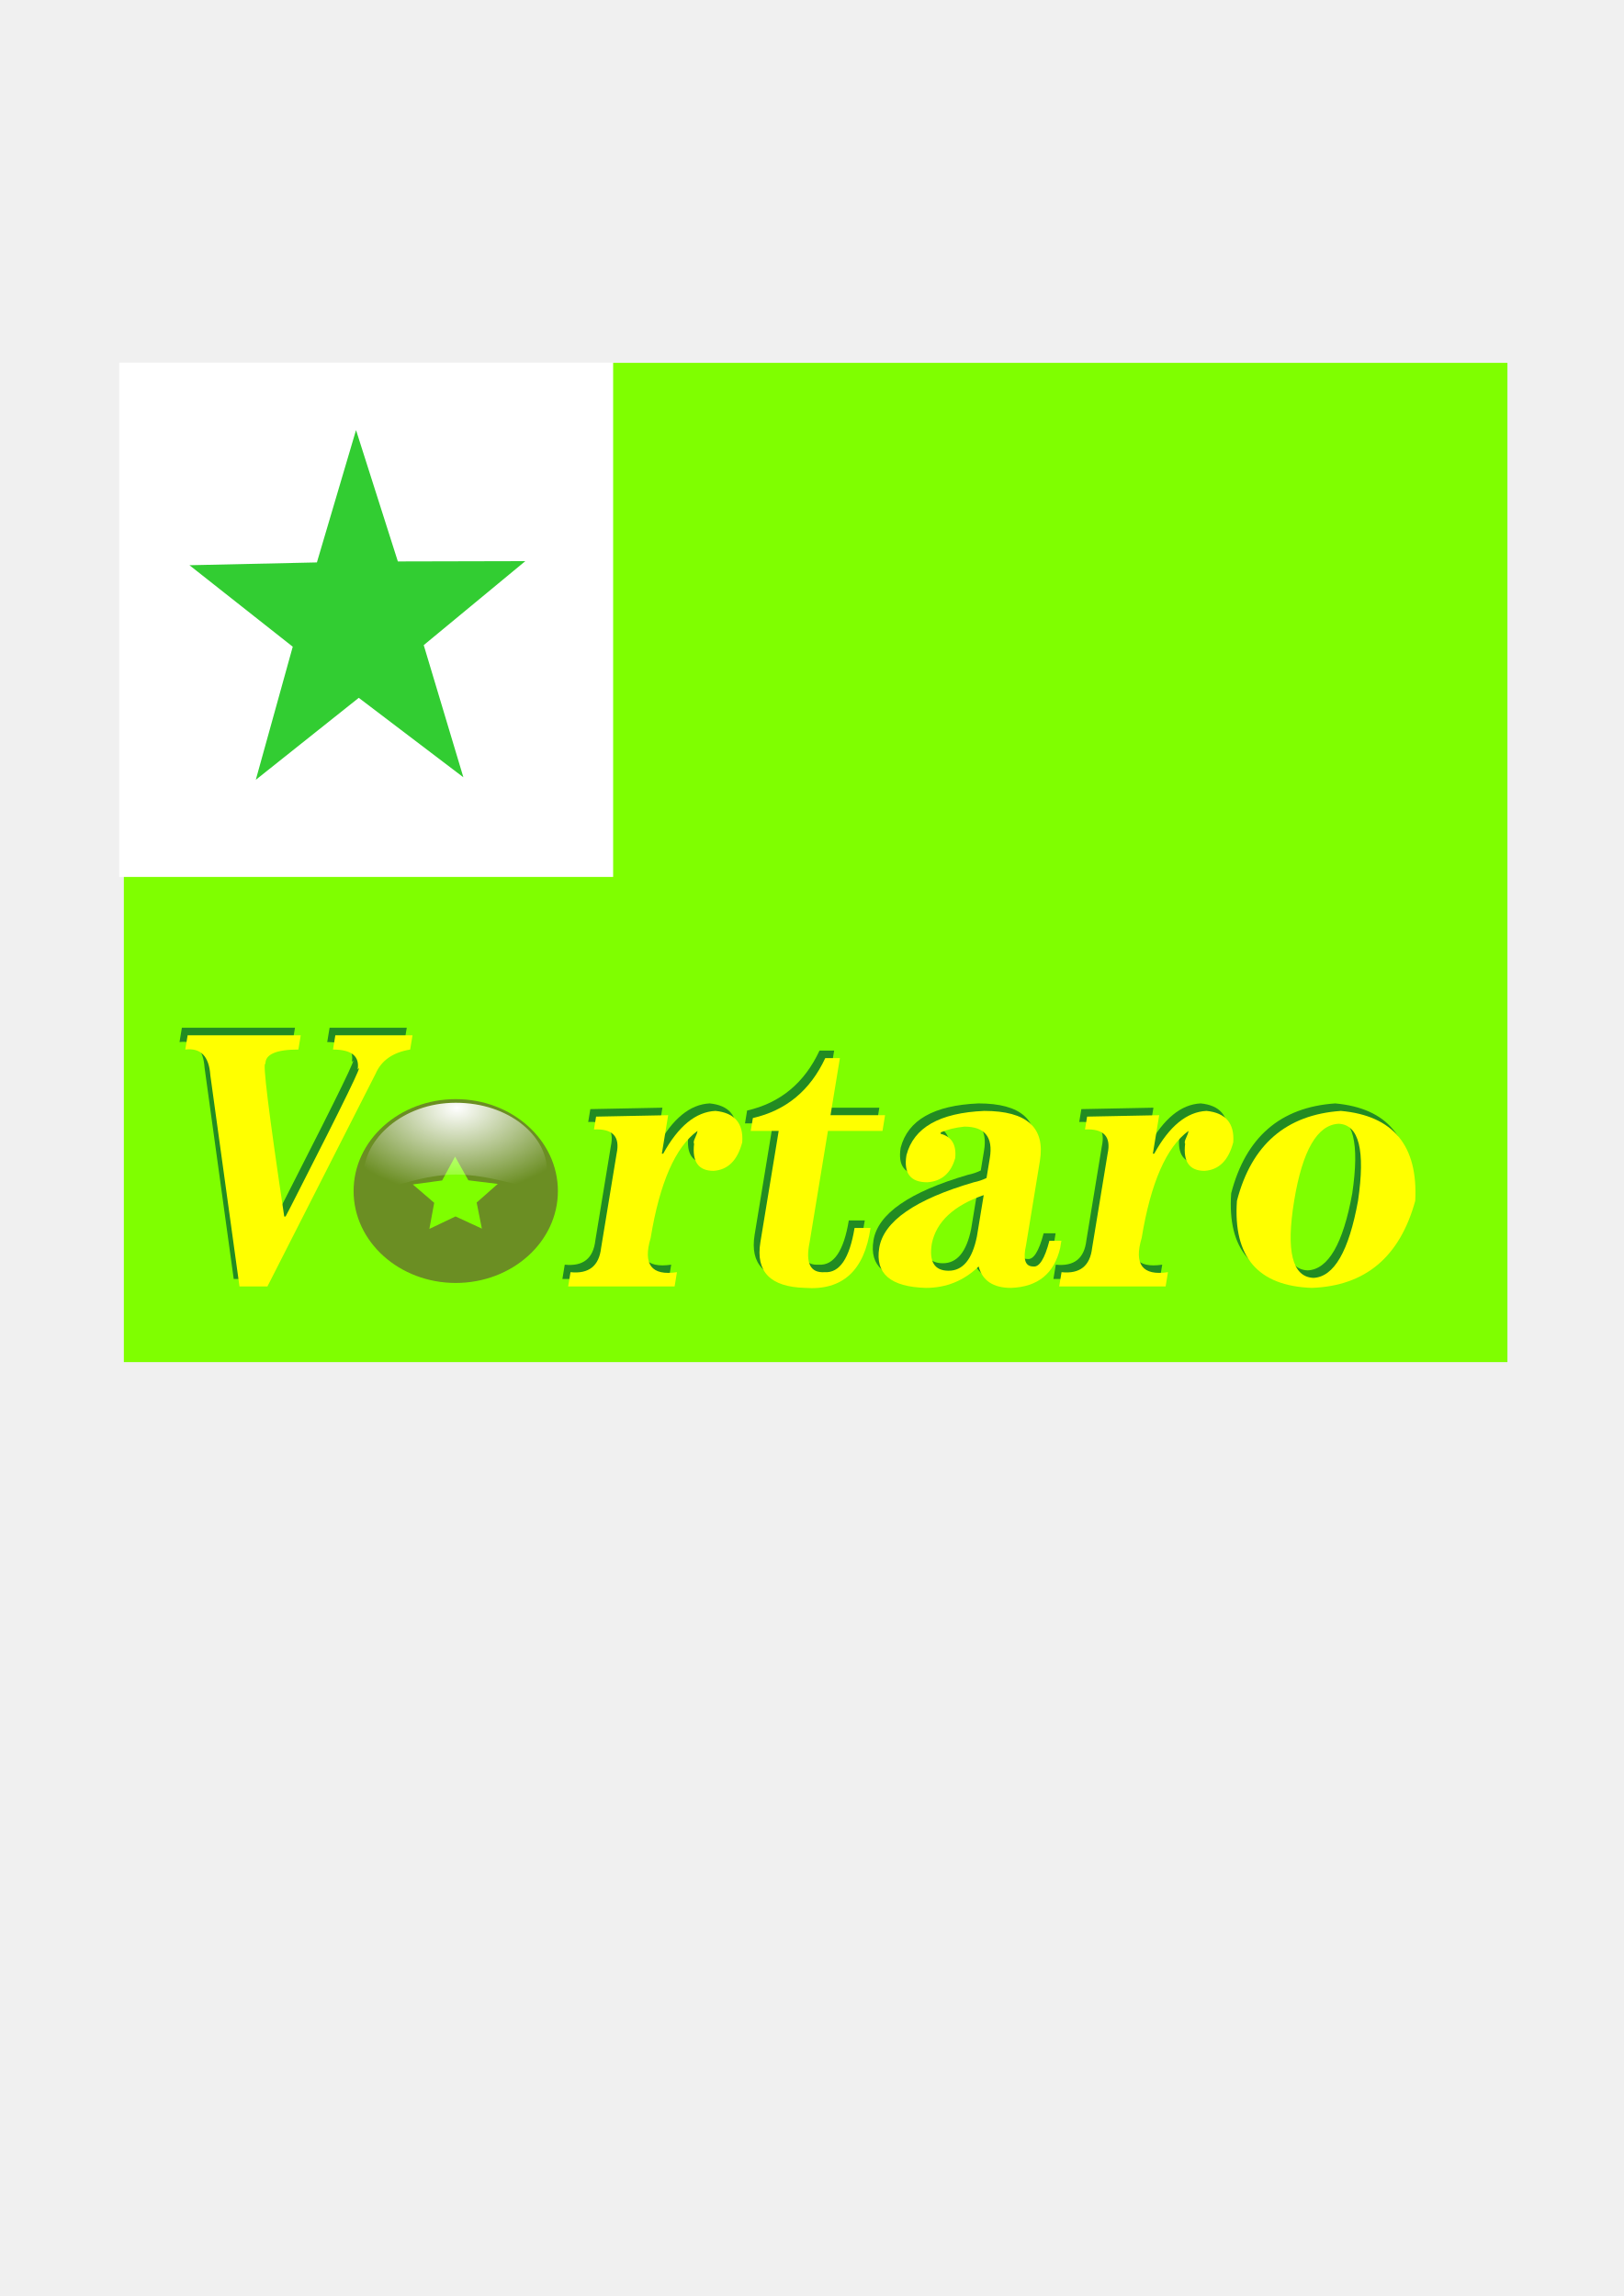
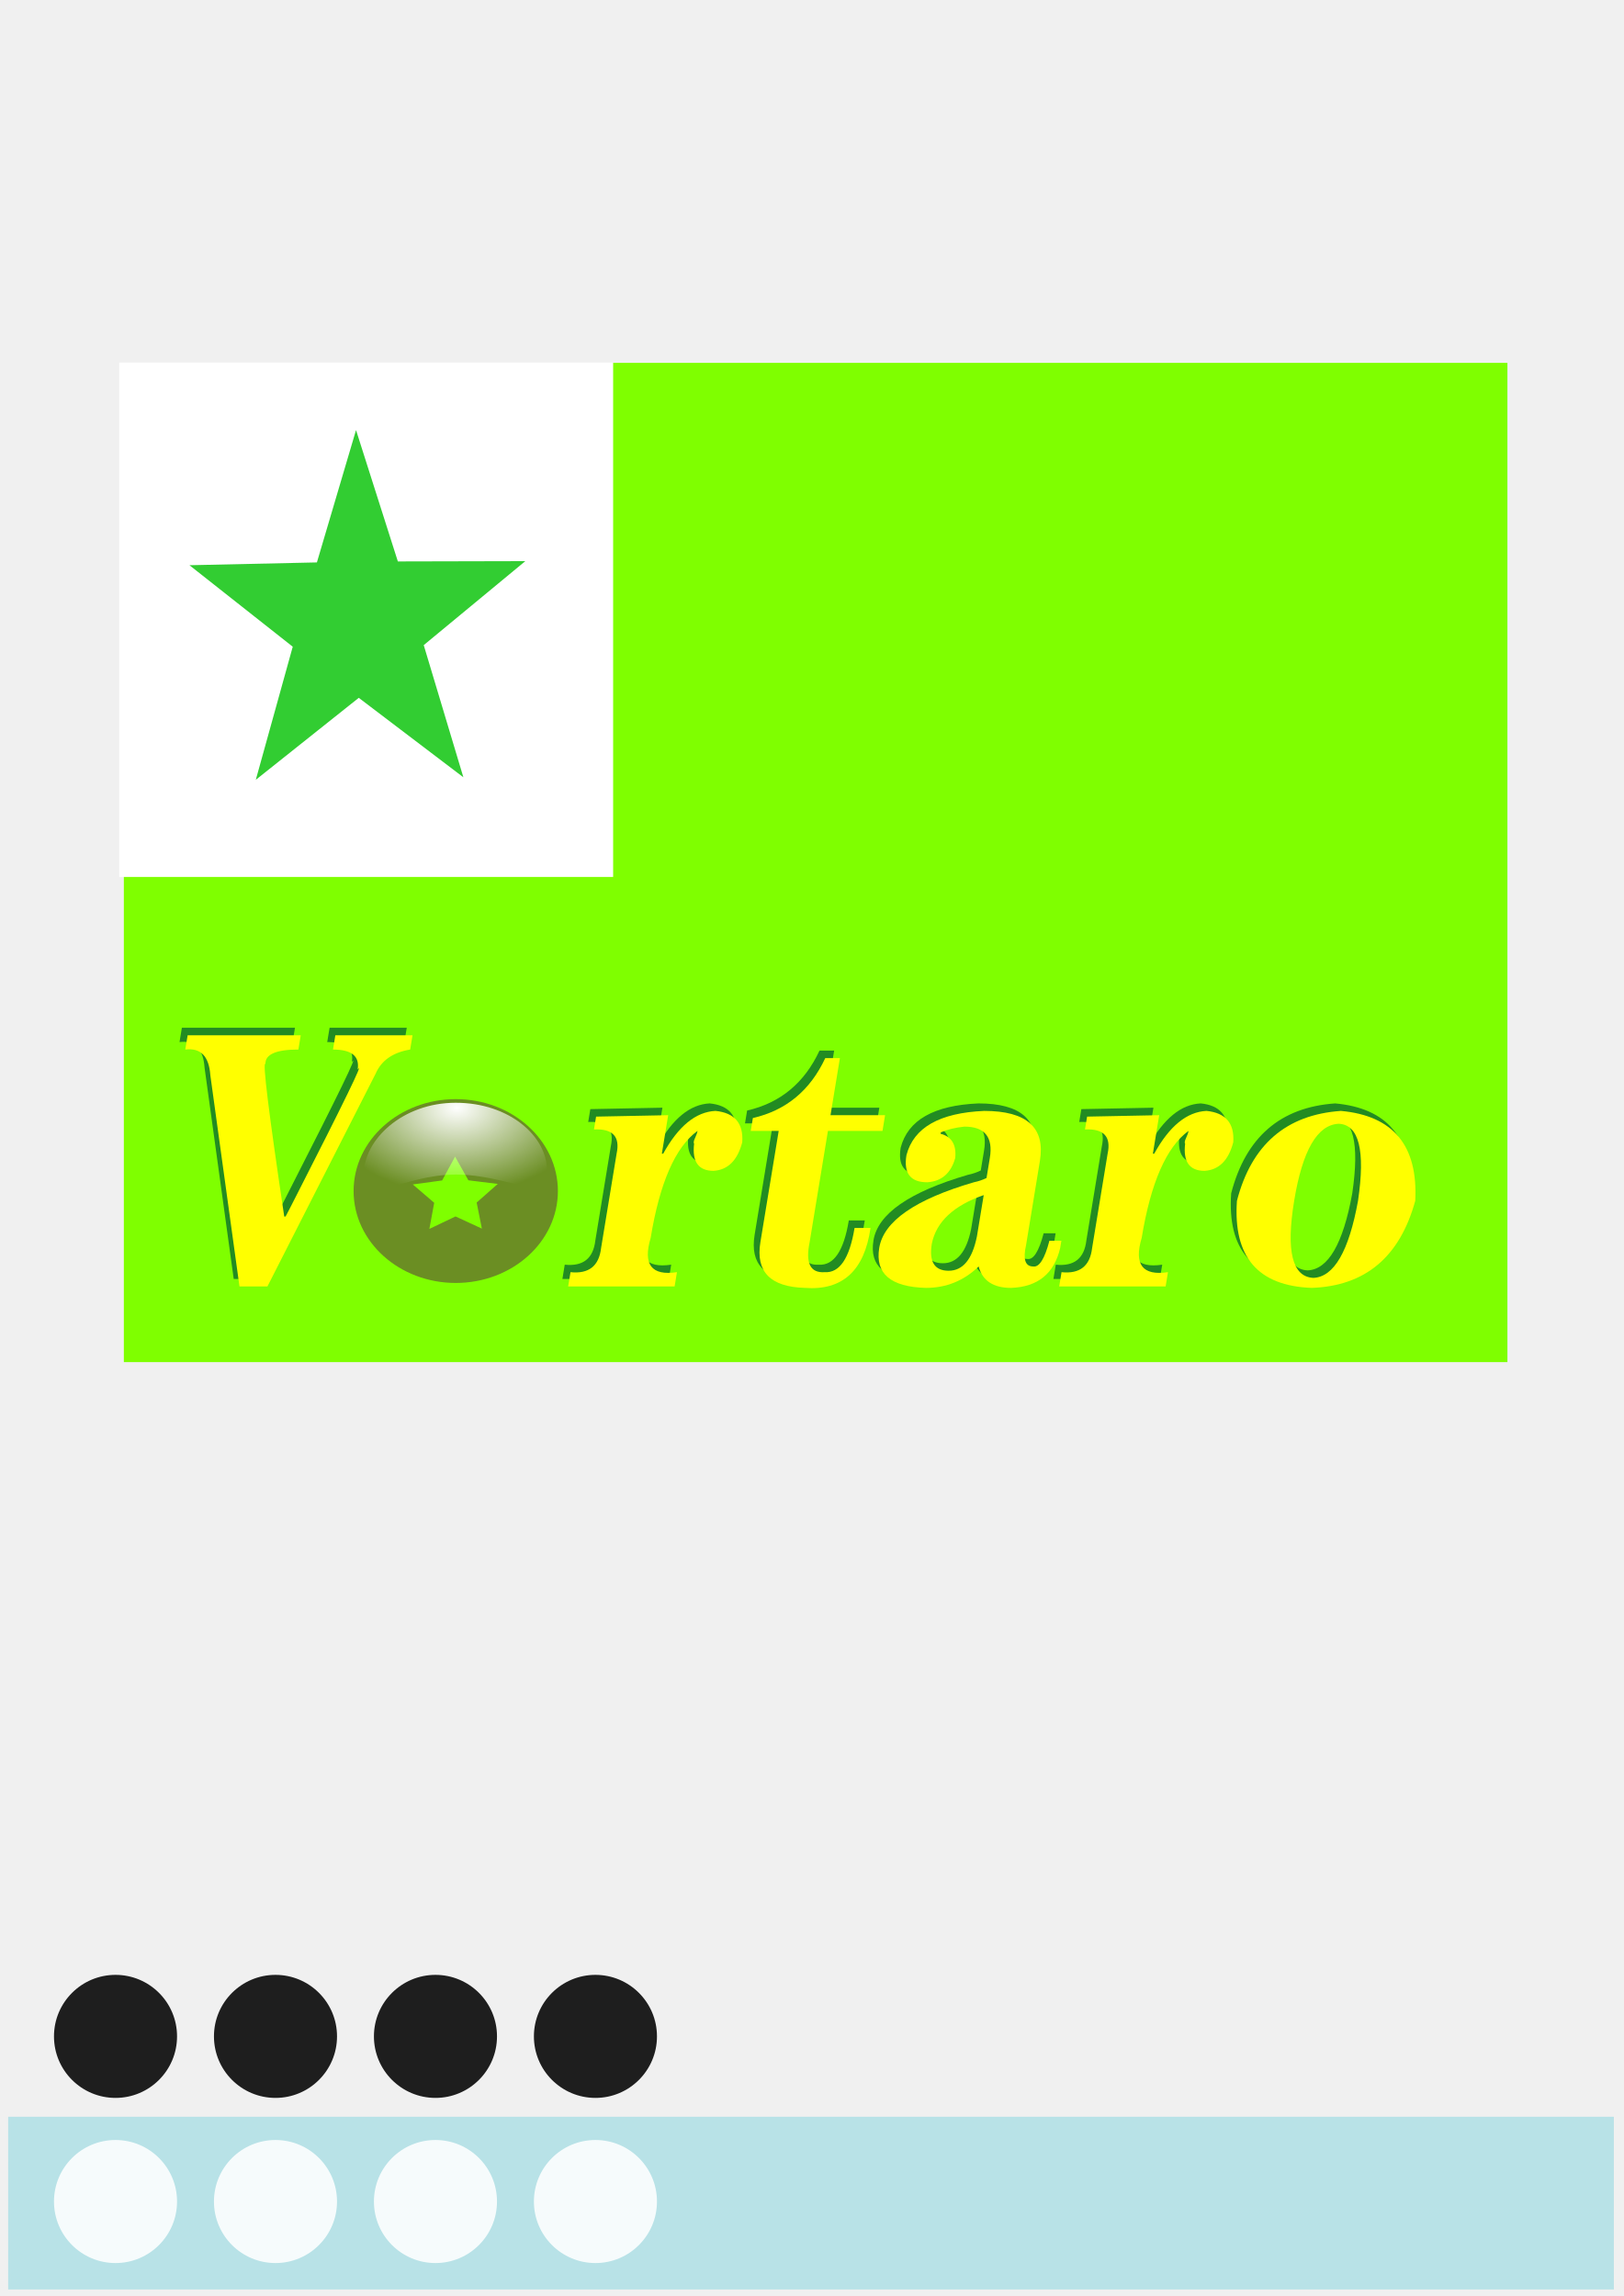
<svg xmlns="http://www.w3.org/2000/svg" xmlns:xlink="http://www.w3.org/1999/xlink" width="744.094" height="1052.362" id="svg2" version="1.1">
  <defs id="defs4">
    <linearGradient id="linearGradient6270">
      <stop style="stop-color:#fa8072;stop-opacity:1;" offset="0" id="stop6272" />
      <stop style="stop-color:#ffffff;stop-opacity:1" offset="1" id="stop6274" />
    </linearGradient>
    <linearGradient id="linearGradient3929">
      <stop style="stop-color:#ffffff;stop-opacity:1;" offset="0" id="stop3931" />
      <stop style="stop-color:#ffffff;stop-opacity:0;" offset="1" id="stop3933" />
    </linearGradient>
    <radialGradient xlink:href="#linearGradient3929" id="radialGradient4116" gradientUnits="userSpaceOnUse" gradientTransform="matrix(-0.7604264,0,0,-0.5591994,469.7608,1132.522)" cx="243.549" cy="593.628" fx="243.549" fy="593.628" r="99.462" />
    <radialGradient xlink:href="#linearGradient3929" id="radialGradient4190" gradientUnits="userSpaceOnUse" gradientTransform="matrix(-0.7604264,0,0,-0.5591994,469.7608,1132.522)" cx="243.549" cy="593.628" fx="243.549" fy="593.628" r="99.462" />
    <filter id="filter4706" color-interpolation-filters="sRGB">
      <feGaussianBlur id="feGaussianBlur4708" stdDeviation="3" result="result1" />
      <feComposite id="feComposite4710" in2="SourceGraphic" operator="arithmetic" k2="2" k4="-1" in="result1" result="result2" />
      <feColorMatrix id="feColorMatrix4712" values="0 0 0 0 0 0 1 0 0 0 0 0 1 0 0 0 0 0 8 -6 " result="result3" />
      <feComposite id="feComposite4714" in2="result3" in="SourceGraphic" operator="in" />
    </filter>
    <linearGradient xlink:href="#linearGradient3929" id="linearGradient6775" gradientUnits="userSpaceOnUse" gradientTransform="matrix(0.9924016,0,0,0.9859684,-20.95956,-692.1444)" x1="305.339" y1="1526.746" x2="264.134" y2="1450.676" />
    <filter id="filter7615" x="-0.25" width="1.5" y="-0.25" height="1.5" color-interpolation-filters="sRGB">
      <feGaussianBlur id="feGaussianBlur7617" result="result8" stdDeviation="7" />
      <feComposite id="feComposite7619" in2="result8" in="result8" operator="xor" result="result6" />
      <feDisplacementMap id="feDisplacementMap7621" in2="result6" result="result4" scale="75" yChannelSelector="A" xChannelSelector="A" in="result6" />
      <feComposite id="feComposite7623" in2="result4" k1="2" in="SourceGraphic" operator="arithmetic" result="result2" />
      <feComposite id="feComposite7625" in2="result2" operator="in" in="result6" result="fbSourceGraphic" />
    </filter>
    <filter id="filter7627" x="-0.25" width="1.5" y="-0.25" height="1.5" color-interpolation-filters="sRGB">
      <feGaussianBlur id="feGaussianBlur7629" result="result8" stdDeviation="7" />
      <feComposite id="feComposite7631" in2="result8" in="result8" operator="xor" result="result6" />
      <feDisplacementMap id="feDisplacementMap7633" in2="result6" result="result4" scale="75" yChannelSelector="A" xChannelSelector="A" in="result6" />
      <feComposite id="feComposite7635" in2="result4" k1="2" in="SourceGraphic" operator="arithmetic" result="result2" />
      <feComposite id="feComposite7637" in2="result2" operator="in" in="result6" result="fbSourceGraphic" />
    </filter>
    <filter id="filter7639" x="-0.25" width="1.5" y="-0.25" height="1.5" color-interpolation-filters="sRGB">
      <feGaussianBlur id="feGaussianBlur7641" result="result8" stdDeviation="7" />
      <feComposite id="feComposite7643" in2="result8" in="result8" operator="xor" result="result6" />
      <feDisplacementMap id="feDisplacementMap7645" in2="result6" result="result4" scale="75" yChannelSelector="A" xChannelSelector="A" in="result6" />
      <feComposite id="feComposite7647" in2="result4" k1="2" in="SourceGraphic" operator="arithmetic" result="result2" />
      <feComposite id="feComposite7649" in2="result2" operator="in" in="result6" result="fbSourceGraphic" />
    </filter>
    <filter id="filter7651" x="-0.25" width="1.5" y="-0.25" height="1.5" color-interpolation-filters="sRGB">
      <feGaussianBlur id="feGaussianBlur7653" result="result8" stdDeviation="7" />
      <feComposite id="feComposite7655" in2="result8" in="result8" operator="xor" result="result6" />
      <feDisplacementMap id="feDisplacementMap7657" in2="result6" result="result4" scale="75" yChannelSelector="A" xChannelSelector="A" in="result6" />
      <feComposite id="feComposite7659" in2="result4" k1="2" in="SourceGraphic" operator="arithmetic" result="result2" />
      <feComposite id="feComposite7661" in2="result2" operator="in" in="result6" result="fbSourceGraphic" />
    </filter>
    <filter id="filter7670" x="-0.25" width="1.5" y="-0.25" height="1.5" color-interpolation-filters="sRGB">
      <feGaussianBlur id="feGaussianBlur7672" result="result8" stdDeviation="7" />
      <feComposite id="feComposite7674" in2="result8" in="result8" operator="xor" result="result6" />
      <feDisplacementMap id="feDisplacementMap7676" in2="result6" result="result4" scale="75" yChannelSelector="A" xChannelSelector="A" in="result6" />
      <feComposite id="feComposite7678" in2="result4" k1="2" in="SourceGraphic" operator="arithmetic" result="result2" />
      <feComposite id="feComposite7680" in2="result2" operator="in" in="result6" result="fbSourceGraphic" />
    </filter>
  </defs>
+   <g id="layer2" />
  <g id="layer1">
+     <rect style="opacity:0.874;fill:#b0e0e6;fill-opacity:1;fill-rule:nonzero;stroke:none" id="rect3228" width="735.842" height="79.165" x="3.735" y="970.209" />
    <g id="g4284" transform="matrix(2.008395,0,0,2.008395,-241.3244,-1259.878)">
      <g transform="matrix(1.581433,0,0,1.581433,-222.7301,-597.4625)" id="g4206">
        <g id="g4166" transform="matrix(1.226419,0,0,1.338162,-23.83277,-196.8816)">
          <rect y="765.014" x="210.796" height="107.761" width="162.773" id="rect4131" style="fill:#7fff00;fill-opacity:1;fill-rule:nonzero;stroke:none" />
          <rect y="764.985" x="210.25" height="55.468" width="58.109" id="rect4133" style="fill:#ffffff;fill-opacity:1;fill-rule:nonzero;stroke:none" />
          <path transform="matrix(0.3321573,-0.1522529,0.1522529,0.3321573,46.98315,579.8505)" d="m 249.448,763.442 -4.648,40.778 -20.848,-35.353 -40.219,8.18 27.18,-30.752 -20.208,-35.722 37.646,16.347 27.729,-30.258 -3.913,40.855 37.346,17.022 z" id="path4135" style="fill:#32cd32;fill-opacity:1;fill-rule:nonzero;stroke:none" />
        </g>
        <path style="font-size:97.463px;font-style:normal;font-variant:normal;font-weight:normal;font-stretch:normal;text-align:start;line-height:125%;letter-spacing:0px;word-spacing:0px;writing-mode:lr-tb;text-anchor:start;fill:#228b22;fill-opacity:1;stroke:none;font-family:FZCuSong-B09T;-inkscape-font-specification:FZCuSong-B09T" d="m 242.723,924.844 0.339,-2.06 16.32,0 -0.339,2.06 c -3.2,4e-5 -4.785,0.687 -4.755,2.06 -0.444,-0.412 0.46,6.934 2.714,22.037 l 0.192,0 c 0.369,-0.686 0.933,-1.785 1.694,-3.295 6.797,-13.318 9.699,-19.291 8.705,-17.918 0.316,-1.922 -0.87,-2.883 -3.558,-2.883 l 0.339,-2.06 11.136,0 -0.339,2.06 c -2.5,0.412 -4.164,1.579 -4.992,3.501 l -15.604,30.687 -4.032,0 -4.205,-30.481 c -0.189,-2.746 -1.393,-3.982 -3.615,-3.707" id="path3995" />
        <path style="font-size:97.463px;font-style:normal;font-variant:normal;font-weight:normal;font-stretch:normal;text-align:start;line-height:125%;letter-spacing:0px;word-spacing:0px;writing-mode:lr-tb;text-anchor:start;fill:#228b22;fill-opacity:1;stroke:none;font-family:FZCuSong-B09T;-inkscape-font-specification:FZCuSong-B09T" d="m 313.327,959.032 -15.36,0 0.339,-2.06 c 2.643,0.275 4.115,-0.892 4.415,-3.501 l 2.234,-13.593 c 0.534,-2.471 -0.554,-3.638 -3.264,-3.501 l 0.305,-1.854 10.402,-0.206 -0.914,5.561 0.192,0 c 2.19,-3.982 4.705,-6.041 7.544,-6.179 2.771,0.275 4.059,1.785 3.863,4.531 -0.685,2.609 -2.063,3.982 -4.133,4.119 -2.176,2e-5 -3.114,-1.304 -2.813,-3.913 -0.105,-0.137 -0.06,-0.412 0.135,-0.824 0.196,-0.412 0.316,-0.755 0.361,-1.03 -3.2,2.334 -5.454,7.483 -6.763,15.446 -1.144,3.844 0.121,5.492 3.795,4.943 l -0.339,2.06" id="path3999" />
        <path style="font-size:97.463px;font-style:normal;font-variant:normal;font-weight:normal;font-stretch:normal;text-align:start;line-height:125%;letter-spacing:0px;word-spacing:0px;writing-mode:lr-tb;text-anchor:start;fill:#228b22;fill-opacity:1;stroke:none;font-family:FZCuSong-B09T;-inkscape-font-specification:FZCuSong-B09T" d="m 337.176,926.08 -1.354,8.238 7.872,0 -0.372,2.265 -7.872,0 -2.641,16.064 c -0.625,3.021 0.099,4.462 2.169,4.325 2.153,0.137 3.591,-1.991 4.313,-6.385 l 2.304,0 c -0.888,6.179 -4.05,9.062 -9.486,8.65 -4.969,-0.137 -7.104,-2.334 -6.405,-6.59 l 2.641,-16.064 -4.032,0 0.305,-1.854 c 4.789,-1.098 8.27,-3.982 10.446,-8.65 l 2.112,0" id="path4001" />
        <path style="font-size:97.463px;font-style:normal;font-variant:normal;font-weight:normal;font-stretch:normal;text-align:start;line-height:125%;letter-spacing:0px;word-spacing:0px;writing-mode:lr-tb;text-anchor:start;fill:#228b22;fill-opacity:1;stroke:none;font-family:FZCuSong-B09T;-inkscape-font-specification:FZCuSong-B09T" d="m 366.034,940.909 -1.997,12.151 c -0.467,2.06 -0.124,3.089 1.028,3.089 0.873,0.137 1.653,-1.098 2.337,-3.707 l 1.728,0 -0.169,1.03 c -0.865,3.707 -3.229,5.629 -7.092,5.767 -2.56,0 -4.119,-1.03 -4.676,-3.089 -2.131,2.06 -4.668,3.089 -7.612,3.089 -5.097,-0.137 -7.341,-2.06 -6.732,-5.767 0.632,-3.844 5.183,-7.002 13.653,-9.474 0.663,-0.137 1.272,-0.343 1.83,-0.618 l 0.474,-2.883 c 0.497,-3.021 -0.727,-4.531 -3.671,-4.531 -1.303,0.137 -2.436,0.412 -3.399,0.824 l -0.034,0.206 c 1.596,0.412 2.3,1.579 2.112,3.501 -0.617,2.197 -1.961,3.364 -4.032,3.501 -2.432,10e-6 -3.434,-1.304 -3.005,-3.913 1.039,-3.982 4.78,-6.11 11.225,-6.385 6.144,3e-5 8.821,2.403 8.031,7.208 m -9.09,10.915 0.982,-5.973 c -4.344,1.51 -6.84,3.844 -7.487,7.002 -0.429,2.609 0.381,3.913 2.429,3.913 2.048,0 3.407,-1.648 4.076,-4.943" id="path4003" />
        <path style="font-size:97.463px;font-style:normal;font-variant:normal;font-weight:normal;font-stretch:normal;text-align:start;line-height:125%;letter-spacing:0px;word-spacing:0px;writing-mode:lr-tb;text-anchor:start;fill:#228b22;fill-opacity:1;stroke:none;font-family:FZCuSong-B09T;-inkscape-font-specification:FZCuSong-B09T" d="m 384.174,959.032 -15.36,0 0.339,-2.06 c 2.643,0.275 4.115,-0.892 4.415,-3.501 l 2.234,-13.593 c 0.534,-2.471 -0.554,-3.638 -3.264,-3.501 l 0.305,-1.854 10.402,-0.206 -0.914,5.561 0.192,0 c 2.19,-3.982 4.705,-6.041 7.544,-6.179 2.771,0.275 4.059,1.785 3.863,4.531 -0.685,2.609 -2.063,3.982 -4.133,4.119 -2.176,2e-5 -3.114,-1.304 -2.813,-3.913 -0.105,-0.137 -0.06,-0.412 0.135,-0.824 0.196,-0.412 0.316,-0.755 0.361,-1.03 -3.2,2.334 -5.454,7.483 -6.763,15.446 -1.144,3.844 0.121,5.492 3.795,4.943 l -0.339,2.06" id="path4005" />
        <path style="font-size:97.463px;font-style:normal;font-variant:normal;font-weight:normal;font-stretch:normal;text-align:start;line-height:125%;letter-spacing:0px;word-spacing:0px;writing-mode:lr-tb;text-anchor:start;fill:#228b22;fill-opacity:1;stroke:none;font-family:FZCuSong-B09T;-inkscape-font-specification:FZCuSong-B09T" d="m 411.934,946.675 c 1.068,-7.277 0.142,-10.984 -2.78,-11.121 -3.095,0.137 -5.24,3.844 -6.436,11.121 -1.196,7.277 -0.27,10.984 2.78,11.121 2.967,-0.137 5.112,-3.844 6.436,-11.121 m 8.256,0 c -2.228,8.101 -7.204,12.288 -14.929,12.563 -7.763,-0.275 -11.362,-4.462 -10.799,-12.563 2.1,-8.101 7.098,-12.426 14.997,-12.975 7.567,0.687 11.144,5.012 10.731,12.975" id="path4007" />
        <path id="path4021" d="m 243.554,925.926 0.339,-2.06 16.32,0 -0.339,2.06 c -3.2,4e-5 -4.785,0.687 -4.755,2.06 -0.444,-0.412 0.46,6.934 2.714,22.037 l 0.192,0 c 0.369,-0.686 0.933,-1.785 1.694,-3.295 6.797,-13.318 9.699,-19.291 8.705,-17.918 0.316,-1.922 -0.87,-2.883 -3.558,-2.883 l 0.339,-2.06 11.136,0 -0.339,2.06 c -2.5,0.412 -4.164,1.579 -4.992,3.501 l -15.604,30.687 -4.032,0 -4.205,-30.481 c -0.189,-2.746 -1.393,-3.982 -3.615,-3.707" style="font-size:97.463px;font-style:normal;font-variant:normal;font-weight:normal;font-stretch:normal;text-align:start;line-height:125%;letter-spacing:0px;word-spacing:0px;writing-mode:lr-tb;text-anchor:start;fill:#ffff00;fill-opacity:1;stroke:none;font-family:FZCuSong-B09T;-inkscape-font-specification:FZCuSong-B09T" />
        <path id="path4025" d="m 314.158,960.114 -15.36,0 0.339,-2.06 c 2.643,0.275 4.115,-0.892 4.415,-3.501 l 2.234,-13.593 c 0.534,-2.471 -0.554,-3.638 -3.264,-3.501 l 0.305,-1.854 10.402,-0.206 -0.914,5.561 0.192,0 c 2.19,-3.982 4.705,-6.041 7.544,-6.179 2.771,0.275 4.059,1.785 3.863,4.531 -0.685,2.609 -2.063,3.982 -4.133,4.119 -2.176,2e-5 -3.114,-1.304 -2.813,-3.913 -0.105,-0.137 -0.06,-0.412 0.135,-0.824 0.196,-0.412 0.316,-0.755 0.361,-1.03 -3.2,2.334 -5.454,7.483 -6.763,15.446 -1.144,3.844 0.121,5.492 3.795,4.943 l -0.339,2.06" style="font-size:97.463px;font-style:normal;font-variant:normal;font-weight:normal;font-stretch:normal;text-align:start;line-height:125%;letter-spacing:0px;word-spacing:0px;writing-mode:lr-tb;text-anchor:start;fill:#ffff00;fill-opacity:1;stroke:none;font-family:FZCuSong-B09T;-inkscape-font-specification:FZCuSong-B09T" />
        <path id="path4027" d="m 338.006,927.162 -1.354,8.238 7.872,0 -0.372,2.265 -7.872,0 -2.641,16.064 c -0.625,3.021 0.099,4.462 2.169,4.325 2.153,0.137 3.591,-1.991 4.313,-6.385 l 2.304,0 c -0.888,6.179 -4.05,9.062 -9.486,8.65 -4.969,-0.137 -7.104,-2.334 -6.405,-6.59 l 2.641,-16.064 -4.032,0 0.305,-1.854 c 4.789,-1.098 8.27,-3.982 10.446,-8.65 l 2.112,0" style="font-size:97.463px;font-style:normal;font-variant:normal;font-weight:normal;font-stretch:normal;text-align:start;line-height:125%;letter-spacing:0px;word-spacing:0px;writing-mode:lr-tb;text-anchor:start;fill:#ffff00;fill-opacity:1;stroke:none;font-family:FZCuSong-B09T;-inkscape-font-specification:FZCuSong-B09T" />
        <path id="path4029" d="m 366.865,941.991 -1.997,12.151 c -0.467,2.06 -0.124,3.089 1.028,3.089 0.873,0.137 1.653,-1.098 2.337,-3.707 l 1.728,0 -0.169,1.03 c -0.865,3.707 -3.229,5.629 -7.092,5.767 -2.56,0 -4.119,-1.03 -4.676,-3.089 -2.131,2.06 -4.668,3.089 -7.612,3.089 -5.097,-0.137 -7.341,-2.06 -6.732,-5.767 0.632,-3.844 5.183,-7.002 13.653,-9.474 0.663,-0.137 1.272,-0.343 1.83,-0.618 l 0.474,-2.883 c 0.497,-3.021 -0.727,-4.531 -3.671,-4.531 -1.303,0.137 -2.436,0.412 -3.399,0.824 l -0.034,0.206 c 1.596,0.412 2.3,1.579 2.112,3.501 -0.617,2.197 -1.961,3.364 -4.032,3.501 -2.432,10e-6 -3.434,-1.304 -3.005,-3.913 1.039,-3.982 4.78,-6.11 11.225,-6.385 6.144,3e-5 8.821,2.403 8.031,7.208 m -9.09,10.915 0.982,-5.973 c -4.344,1.51 -6.84,3.844 -7.487,7.002 -0.429,2.609 0.381,3.913 2.429,3.913 2.048,0 3.407,-1.648 4.076,-4.943" style="font-size:97.463px;font-style:normal;font-variant:normal;font-weight:normal;font-stretch:normal;text-align:start;line-height:125%;letter-spacing:0px;word-spacing:0px;writing-mode:lr-tb;text-anchor:start;fill:#ffff00;fill-opacity:1;stroke:none;font-family:FZCuSong-B09T;-inkscape-font-specification:FZCuSong-B09T" />
        <path id="path4031" d="m 385.005,960.114 -15.36,0 0.339,-2.06 c 2.643,0.275 4.115,-0.892 4.415,-3.501 l 2.234,-13.593 c 0.534,-2.471 -0.554,-3.638 -3.264,-3.501 l 0.305,-1.854 10.402,-0.206 -0.914,5.561 0.192,0 c 2.19,-3.982 4.705,-6.041 7.544,-6.179 2.771,0.275 4.059,1.785 3.863,4.531 -0.685,2.609 -2.063,3.982 -4.133,4.119 -2.176,2e-5 -3.114,-1.304 -2.813,-3.913 -0.105,-0.137 -0.06,-0.412 0.135,-0.824 0.196,-0.412 0.316,-0.755 0.361,-1.03 -3.2,2.334 -5.454,7.483 -6.763,15.446 -1.144,3.844 0.121,5.492 3.795,4.943 l -0.339,2.06" style="font-size:97.463px;font-style:normal;font-variant:normal;font-weight:normal;font-stretch:normal;text-align:start;line-height:125%;letter-spacing:0px;word-spacing:0px;writing-mode:lr-tb;text-anchor:start;fill:#ffff00;fill-opacity:1;stroke:none;font-family:FZCuSong-B09T;-inkscape-font-specification:FZCuSong-B09T" />
        <path id="path4033" d="m 412.764,947.757 c 1.068,-7.277 0.142,-10.984 -2.78,-11.121 -3.095,0.137 -5.24,3.844 -6.436,11.121 -1.196,7.277 -0.27,10.984 2.78,11.121 2.967,-0.137 5.112,-3.844 6.436,-11.121 m 8.256,0 c -2.228,8.101 -7.204,12.288 -14.929,12.563 -7.763,-0.275 -11.362,-4.462 -10.799,-12.563 2.1,-8.101 7.098,-12.426 14.997,-12.975 7.567,0.687 11.144,5.012 10.731,12.975" style="font-size:97.463px;font-style:normal;font-variant:normal;font-weight:normal;font-stretch:normal;text-align:start;line-height:125%;letter-spacing:0px;word-spacing:0px;writing-mode:lr-tb;text-anchor:start;fill:#ffff00;fill-opacity:1;stroke:none;font-family:FZCuSong-B09T;-inkscape-font-specification:FZCuSong-B09T" />
        <g id="g4119" transform="matrix(0.2481697,0,0,0.2233369,212.107,755.5249)">
          <path id="path3922" d="m 283.965,795.018 c -32.801,0 -59.389,26.588 -59.389,59.389 0,32.801 26.588,59.389 59.389,59.389 32.801,0 59.389,-26.588 59.389,-59.389 0,-32.801 -26.588,-59.389 -59.389,-59.389 z m -0.385,37.139 7.729,15.307 17.081,2.342 -12.263,12.028 3.028,16.846 -15.324,-7.863 -15.207,8.063 2.811,-16.88 -12.43,-11.861 17.047,-2.576 7.528,-15.408 z" style="fill:#6b8e23;fill-opacity:1;fill-rule:nonzero;stroke:none" />
          <path id="path3926" d="m 337.006,841.037 c 0,22.132 -21.982,2.735 -53.046,2.735 -31.063,0 -53.446,21.796 -53.446,-0.336 0,-22.132 22.382,-46.073 53.446,-46.073 31.063,0 53.046,21.541 53.046,43.673 z" style="fill:url(#radialGradient4190);fill-opacity:1;fill-rule:nonzero;stroke:none" />
        </g>
      </g>
      <rect style="fill:none;stroke:none" id="rect4271" width="360.422" height="360.422" x="124.887" y="639.735" rx="19.91" ry="21.831" />
    </g>
    <path style="fill:#dcdcdc;fill-opacity:1;fill-rule:nonzero;stroke:#8b0000;stroke-width:1;stroke-miterlimit:4;stroke-opacity:1;stroke-dasharray:none" d="" id="path6636" />
    <path style="fill:#dcdcdc;fill-opacity:1;fill-rule:nonzero;stroke:#8b0000;stroke-width:1;stroke-miterlimit:4;stroke-opacity:1;stroke-dasharray:none" d="" id="path6646" />
    <path style="fill:#dcdcdc;fill-opacity:1;fill-rule:nonzero;stroke:#8b0000;stroke-width:1;stroke-miterlimit:4;stroke-opacity:1;stroke-dasharray:none" d="" id="path6648" />
    <path style="fill:#dcdcdc;fill-opacity:1;fill-rule:nonzero;stroke:#8b0000;stroke-width:1;stroke-miterlimit:4;stroke-opacity:1;stroke-dasharray:none" d="" id="path6650" />
+     <g id="g3231">
+       <path transform="matrix(0.3774277,0,0,0.3774277,0.4889515,682.3616)" d="m 213.666,865.591 a 74.708,74.708 0 1 1 -149.417,0 74.708,74.708 0 1 1 149.417,0 z" id="path3189" style="opacity:0.874;fill:#ffffff;fill-opacity:1;fill-rule:nonzero;stroke:none" />
+       <flowRoot transform="matrix(0.9394093,0,0,0.9394093,-72.0994,116.839)" style="font-size:40px;font-style:normal;font-weight:normal;line-height:125%;letter-spacing:0px;word-spacing:0px;fill:#000000;fill-opacity:1;stroke:none;font-family:Bitstream Vera Sans" id="flowRoot3191" xml:space="preserve">
+         <flowRegion id="flowRegion3193">
+           <rect style="fill:#000000" y="922.37" x="110.568" height="129.992" width="268.95" id="rect3195" />
+         </flowRegion>
+         <flowPara id="flowPara3197">et</flowPara>
+       </flowRoot>
+     </g>
+     <g id="g3238">
+       <path style="opacity:0.874;fill:#ffffff;fill-opacity:1;fill-rule:nonzero;stroke:none" id="path3199" d="m 213.666,865.591 a 74.708,74.708 0 1 1 -149.417,0 74.708,74.708 0 1 1 149.417,0 z" transform="matrix(0.3774277,0,0,0.3774277,73.80108,682.3616)" />
+       <flowRoot xml:space="preserve" id="flowRoot3201" style="font-size:40px;font-style:normal;font-weight:normal;line-height:125%;letter-spacing:0px;word-spacing:0px;fill:#000000;fill-opacity:1;stroke:none;font-family:Bitstream Vera Sans" transform="matrix(0.9394093,0,0,0.9394093,5.741863,122.8779)">
+         <flowRegion id="flowRegion3203">
+           <rect id="rect3205" width="268.95" height="129.992" x="110.568" y="922.37" style="fill:#000000" />
+         </flowRegion>
+         <flowPara id="flowPara3207">中</flowPara>
+       </flowRoot>
+     </g>
+     <g id="g3245">
+       <path transform="matrix(0.3774277,0,0,0.3774277,147.1132,682.3616)" d="m 213.666,865.591 a 74.708,74.708 0 1 1 -149.417,0 74.708,74.708 0 1 1 149.417,0 z" id="path3209" style="opacity:0.874;fill:#ffffff;fill-opacity:1;fill-rule:nonzero;stroke:none" />
+       <flowRoot transform="matrix(0.9394093,0,0,0.9394093,79.054,119.4942)" style="font-size:40px;font-style:normal;font-weight:normal;line-height:125%;letter-spacing:0px;word-spacing:0px;fill:#000000;fill-opacity:1;stroke:none;font-family:Bitstream Vera Sans" id="flowRoot3211" xml:space="preserve">
+         <flowRegion id="flowRegion3213">
+           <rect style="fill:#000000" y="922.37" x="110.568" height="71.762" width="130.878" id="rect3215" />
+         </flowRegion>
+         <flowPara id="flowPara3217">⇀</flowPara>
+       </flowRoot>
+     </g>
+     <g id="g3252">
+       <path style="opacity:0.874;fill:#ffffff;fill-opacity:1;fill-rule:nonzero;stroke:none" id="path3223" d="m 213.666,865.591 a 74.708,74.708 0 1 1 -149.417,0 74.708,74.708 0 1 1 149.417,0 z" transform="matrix(0.3774277,0,0,0.3774277,220.4254,682.3616)" />
+       <flowRoot xml:space="preserve" id="flowRoot3225" style="font-size:40px;font-style:normal;font-weight:normal;line-height:125%;letter-spacing:0px;word-spacing:0px;fill:#000000;fill-opacity:1;stroke:none;font-family:Bitstream Vera Sans" transform="matrix(0.9394093,0,0,0.9394093,150.8564,117.9845)">
+         <flowRegion id="flowRegion3227">
+           <rect id="rect3229" width="130.878" height="71.762" x="110.568" y="922.37" style="fill:#000000" />
+         </flowRegion>
+         <flowPara id="flowPara3231">↴</flowPara>
+       </flowRoot>
+     </g>
+     <g transform="matrix(0.3774277,0,0,0.3774277,7.820165,580.1669)" id="g3084">
+       <path style="opacity:0.874;fill:#000000;fill-opacity:1;fill-rule:nonzero;stroke:none" id="path3086" d="m 213.666,865.591 c 0,41.26 -33.448,74.708 -74.708,74.708 -41.26,0 -74.708,-33.448 -74.708,-74.708 0,-41.26 33.448,-74.708 74.708,-74.708 41.26,0 74.708,33.448 74.708,74.708 z" transform="translate(-19.42415,70.22579)" />
+       <flowRoot xml:space="preserve" id="flowRoot3088" style="font-size:40px;font-style:normal;font-weight:normal;line-height:125%;letter-spacing:0px;word-spacing:0px;fill:#ffffff;fill-opacity:1;stroke:none;font-family:Bitstream Vera Sans" transform="matrix(2.488978,0,0,2.488978,-211.748,-1428.134)">
+         <flowRegion id="flowRegion3090">
+           <rect id="rect3092" width="268.95" height="129.992" x="110.568" y="922.37" style="fill:#ffffff" />
+         </flowRegion>
+         <flowPara id="flowPara3094">et</flowPara>
+       </flowRoot>
+     </g>
+     <g transform="matrix(0.3774277,0,0,0.3774277,10.07592,580.1669)" id="g3096">
+       <path transform="translate(168.8407,70.22579)" d="m 213.666,865.591 c 0,41.26 -33.448,74.708 -74.708,74.708 -41.26,0 -74.708,-33.448 -74.708,-74.708 0,-41.26 33.448,-74.708 74.708,-74.708 41.26,0 74.708,33.448 74.708,74.708 z" id="path3098" style="opacity:0.874;fill:#000000;fill-opacity:1;fill-rule:nonzero;stroke:none" />
+       <flowRoot transform="matrix(2.488978,0,0,2.488978,-11.48314,-1412.134)" style="font-size:40px;font-style:normal;font-weight:normal;line-height:125%;letter-spacing:0px;word-spacing:0px;fill:#ffffff;fill-opacity:1;stroke:none;font-family:Bitstream Vera Sans" id="flowRoot3100" xml:space="preserve">
+         <flowRegion id="flowRegion3102">
+           <rect style="fill:#ffffff" y="922.37" x="110.568" height="129.992" width="268.95" id="rect3104" />
+         </flowRegion>
+         <flowPara id="flowPara3106">中</flowPara>
+       </flowRoot>
+     </g>
+     <g transform="matrix(0.3774277,0,0,0.3774277,8.948038,580.1669)" id="g3108">
+       <path style="opacity:0.874;fill:#000000;fill-opacity:1;fill-rule:nonzero;stroke:none" id="path3110" d="m 213.666,865.591 c 0,41.26 -33.448,74.708 -74.708,74.708 -41.26,0 -74.708,-33.448 -74.708,-74.708 0,-41.26 33.448,-74.708 74.708,-74.708 41.26,0 74.708,33.448 74.708,74.708 z" transform="translate(366.0706,70.22579)" />
+       <flowRoot xml:space="preserve" id="flowRoot3112" style="font-size:40px;font-style:normal;font-weight:normal;line-height:125%;letter-spacing:0px;word-spacing:0px;fill:#ffffff;fill-opacity:1;stroke:none;font-family:Bitstream Vera Sans" transform="matrix(2.488978,0,0,2.488978,185.7467,-1421.099)">
+         <flowRegion id="flowRegion3114">
+           <rect id="rect3116" width="130.878" height="71.762" x="110.568" y="922.37" style="fill:#ffffff" />
+         </flowRegion>
+         <flowPara id="flowPara3118">⇀</flowPara>
+       </flowRoot>
+     </g>
+     <g transform="matrix(0.3774277,0,0,0.3774277,231.1402,649.5315)" id="g3120">
+       <path transform="translate(-28.38914,-113.5566)" d="m 213.666,865.591 c 0,41.26 -33.448,74.708 -74.708,74.708 -41.26,0 -74.708,-33.448 -74.708,-74.708 0,-41.26 33.448,-74.708 74.708,-74.708 41.26,0 74.708,33.448 74.708,74.708 z" id="path3122" style="opacity:0.874;fill:#000000;fill-opacity:1;fill-rule:nonzero;stroke:none" />
+       <flowRoot transform="matrix(2.488978,0,0,2.488978,-212.713,-1608.882)" style="font-size:40px;font-style:normal;font-weight:normal;line-height:125%;letter-spacing:0px;word-spacing:0px;fill:#ffffff;fill-opacity:1;stroke:none;font-family:Bitstream Vera Sans" id="flowRoot3124" xml:space="preserve">
+         <flowRegion id="flowRegion3126">
+           <rect style="fill:#ffffff" y="922.37" x="110.568" height="71.762" width="130.878" id="rect3128" />
+         </flowRegion>
+         <flowPara id="flowPara3130">↴</flowPara>
+       </flowRoot>
+     </g>
  </g>
</svg>
